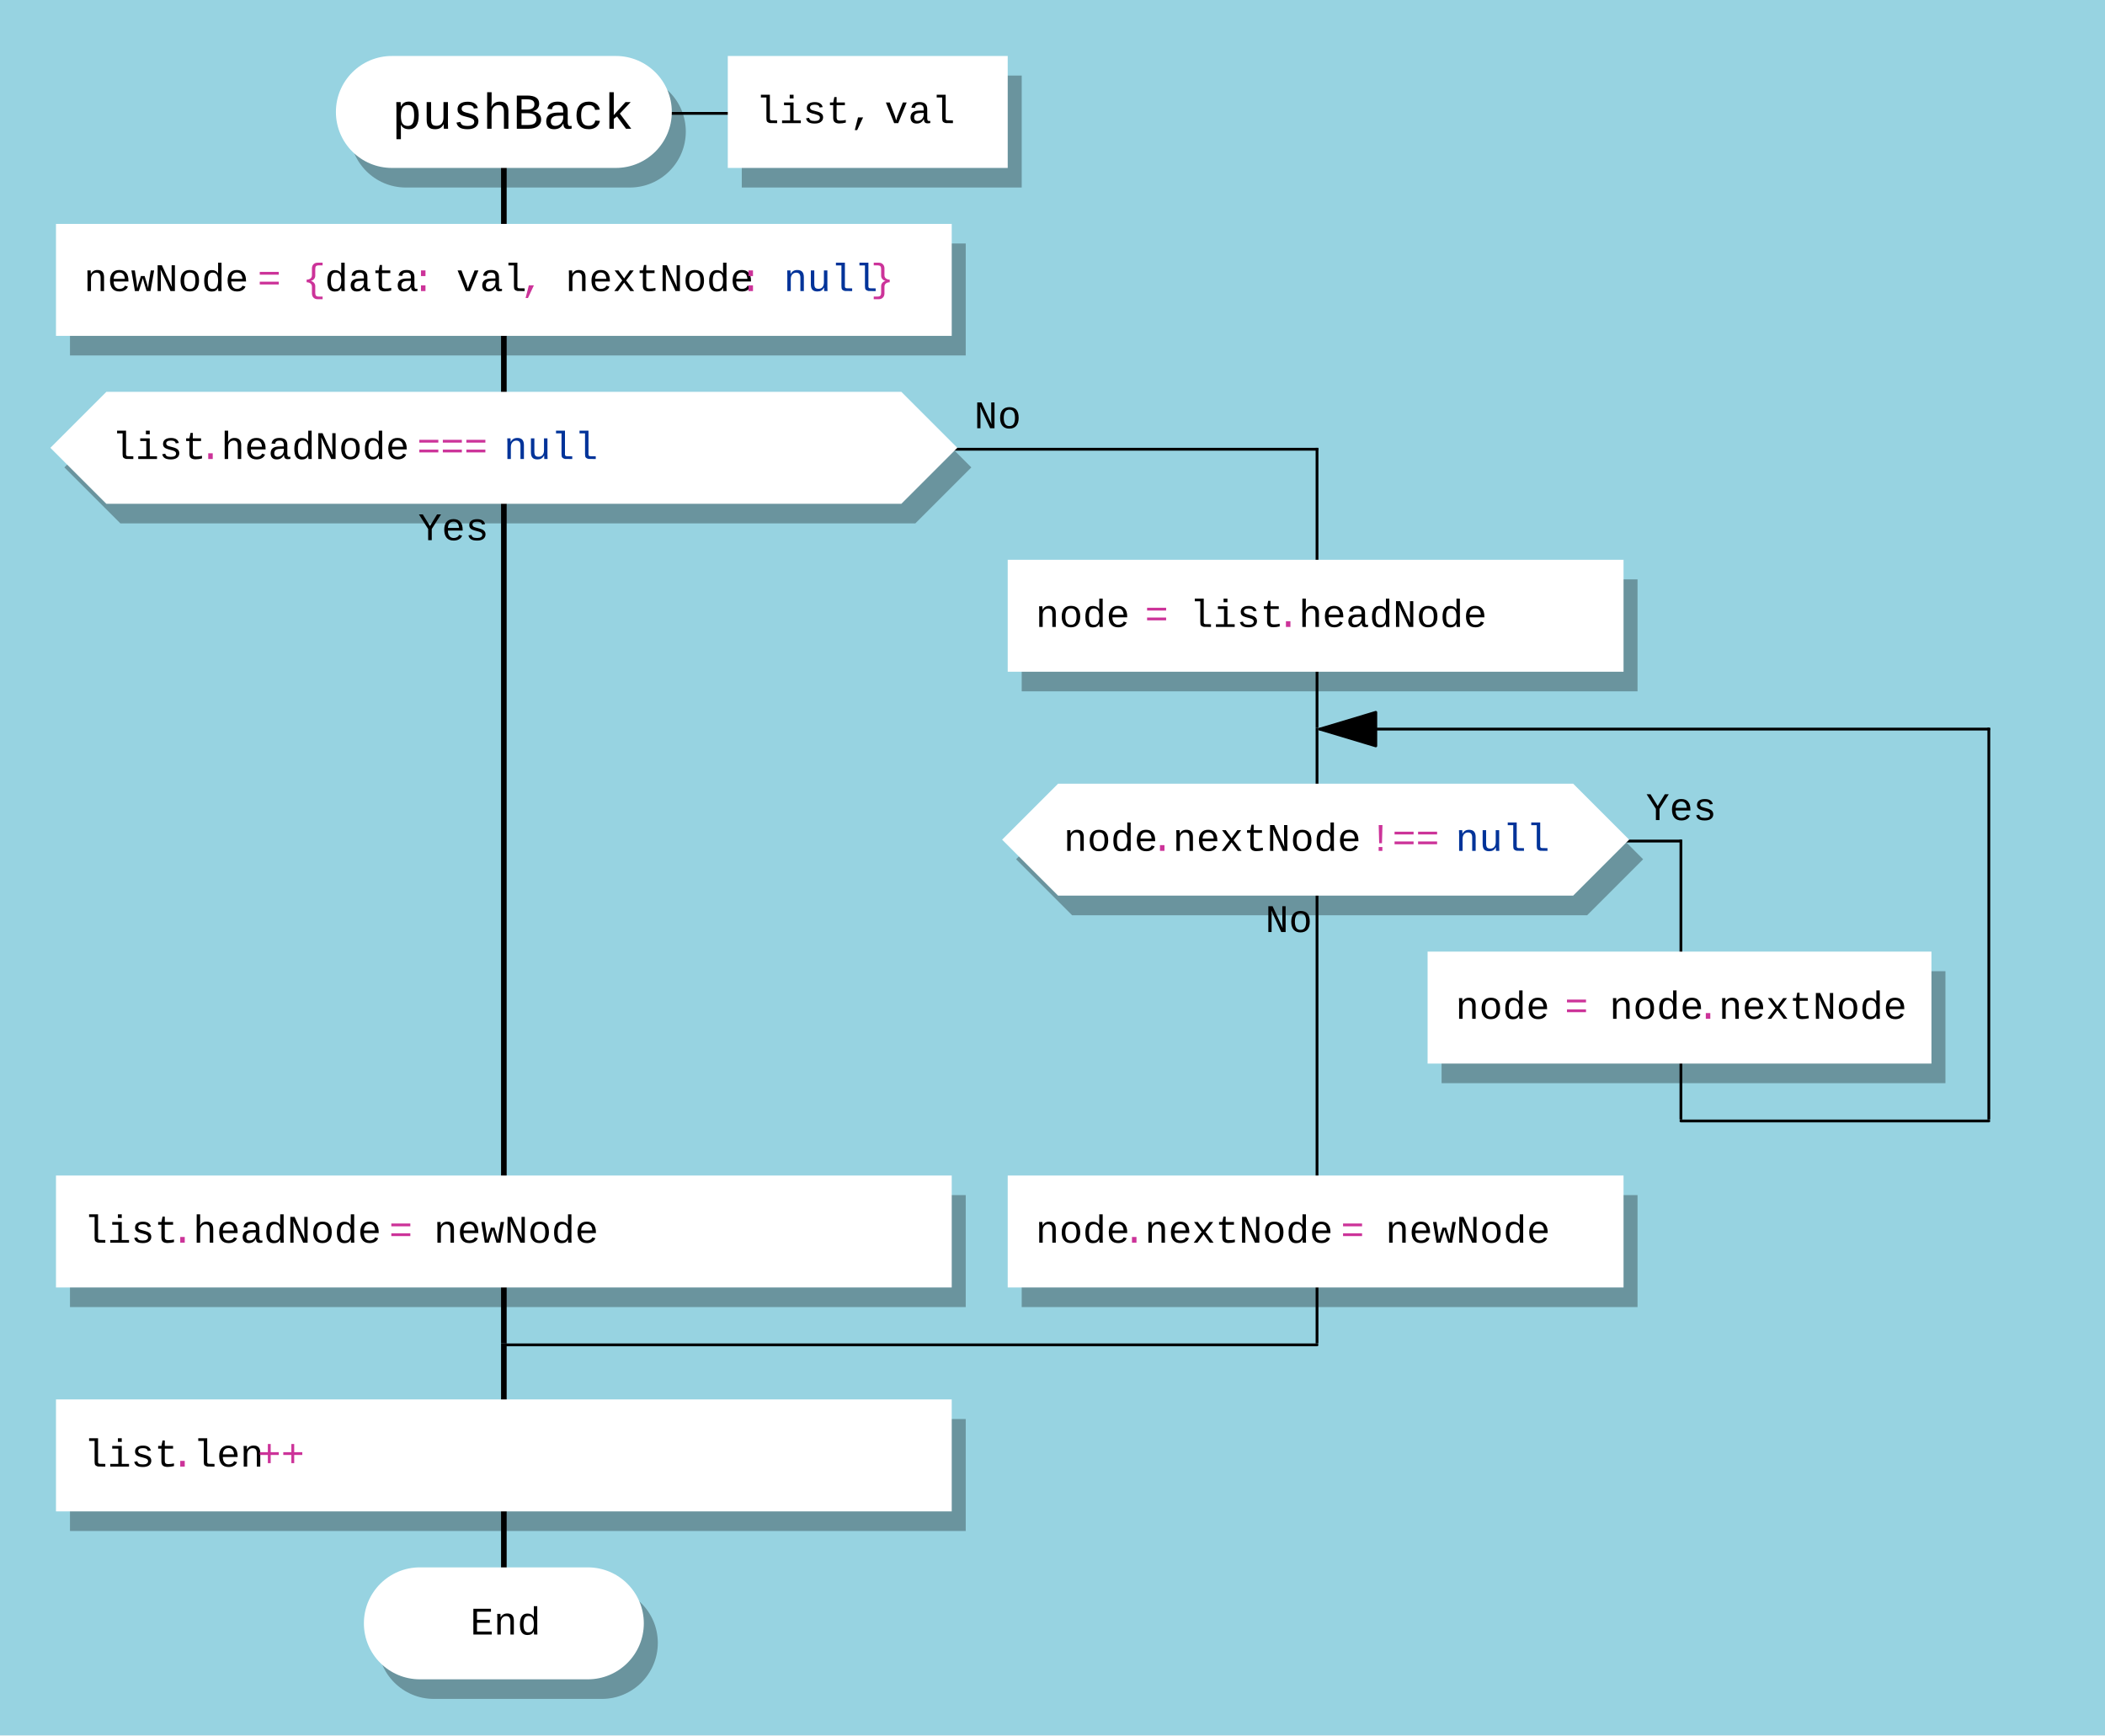
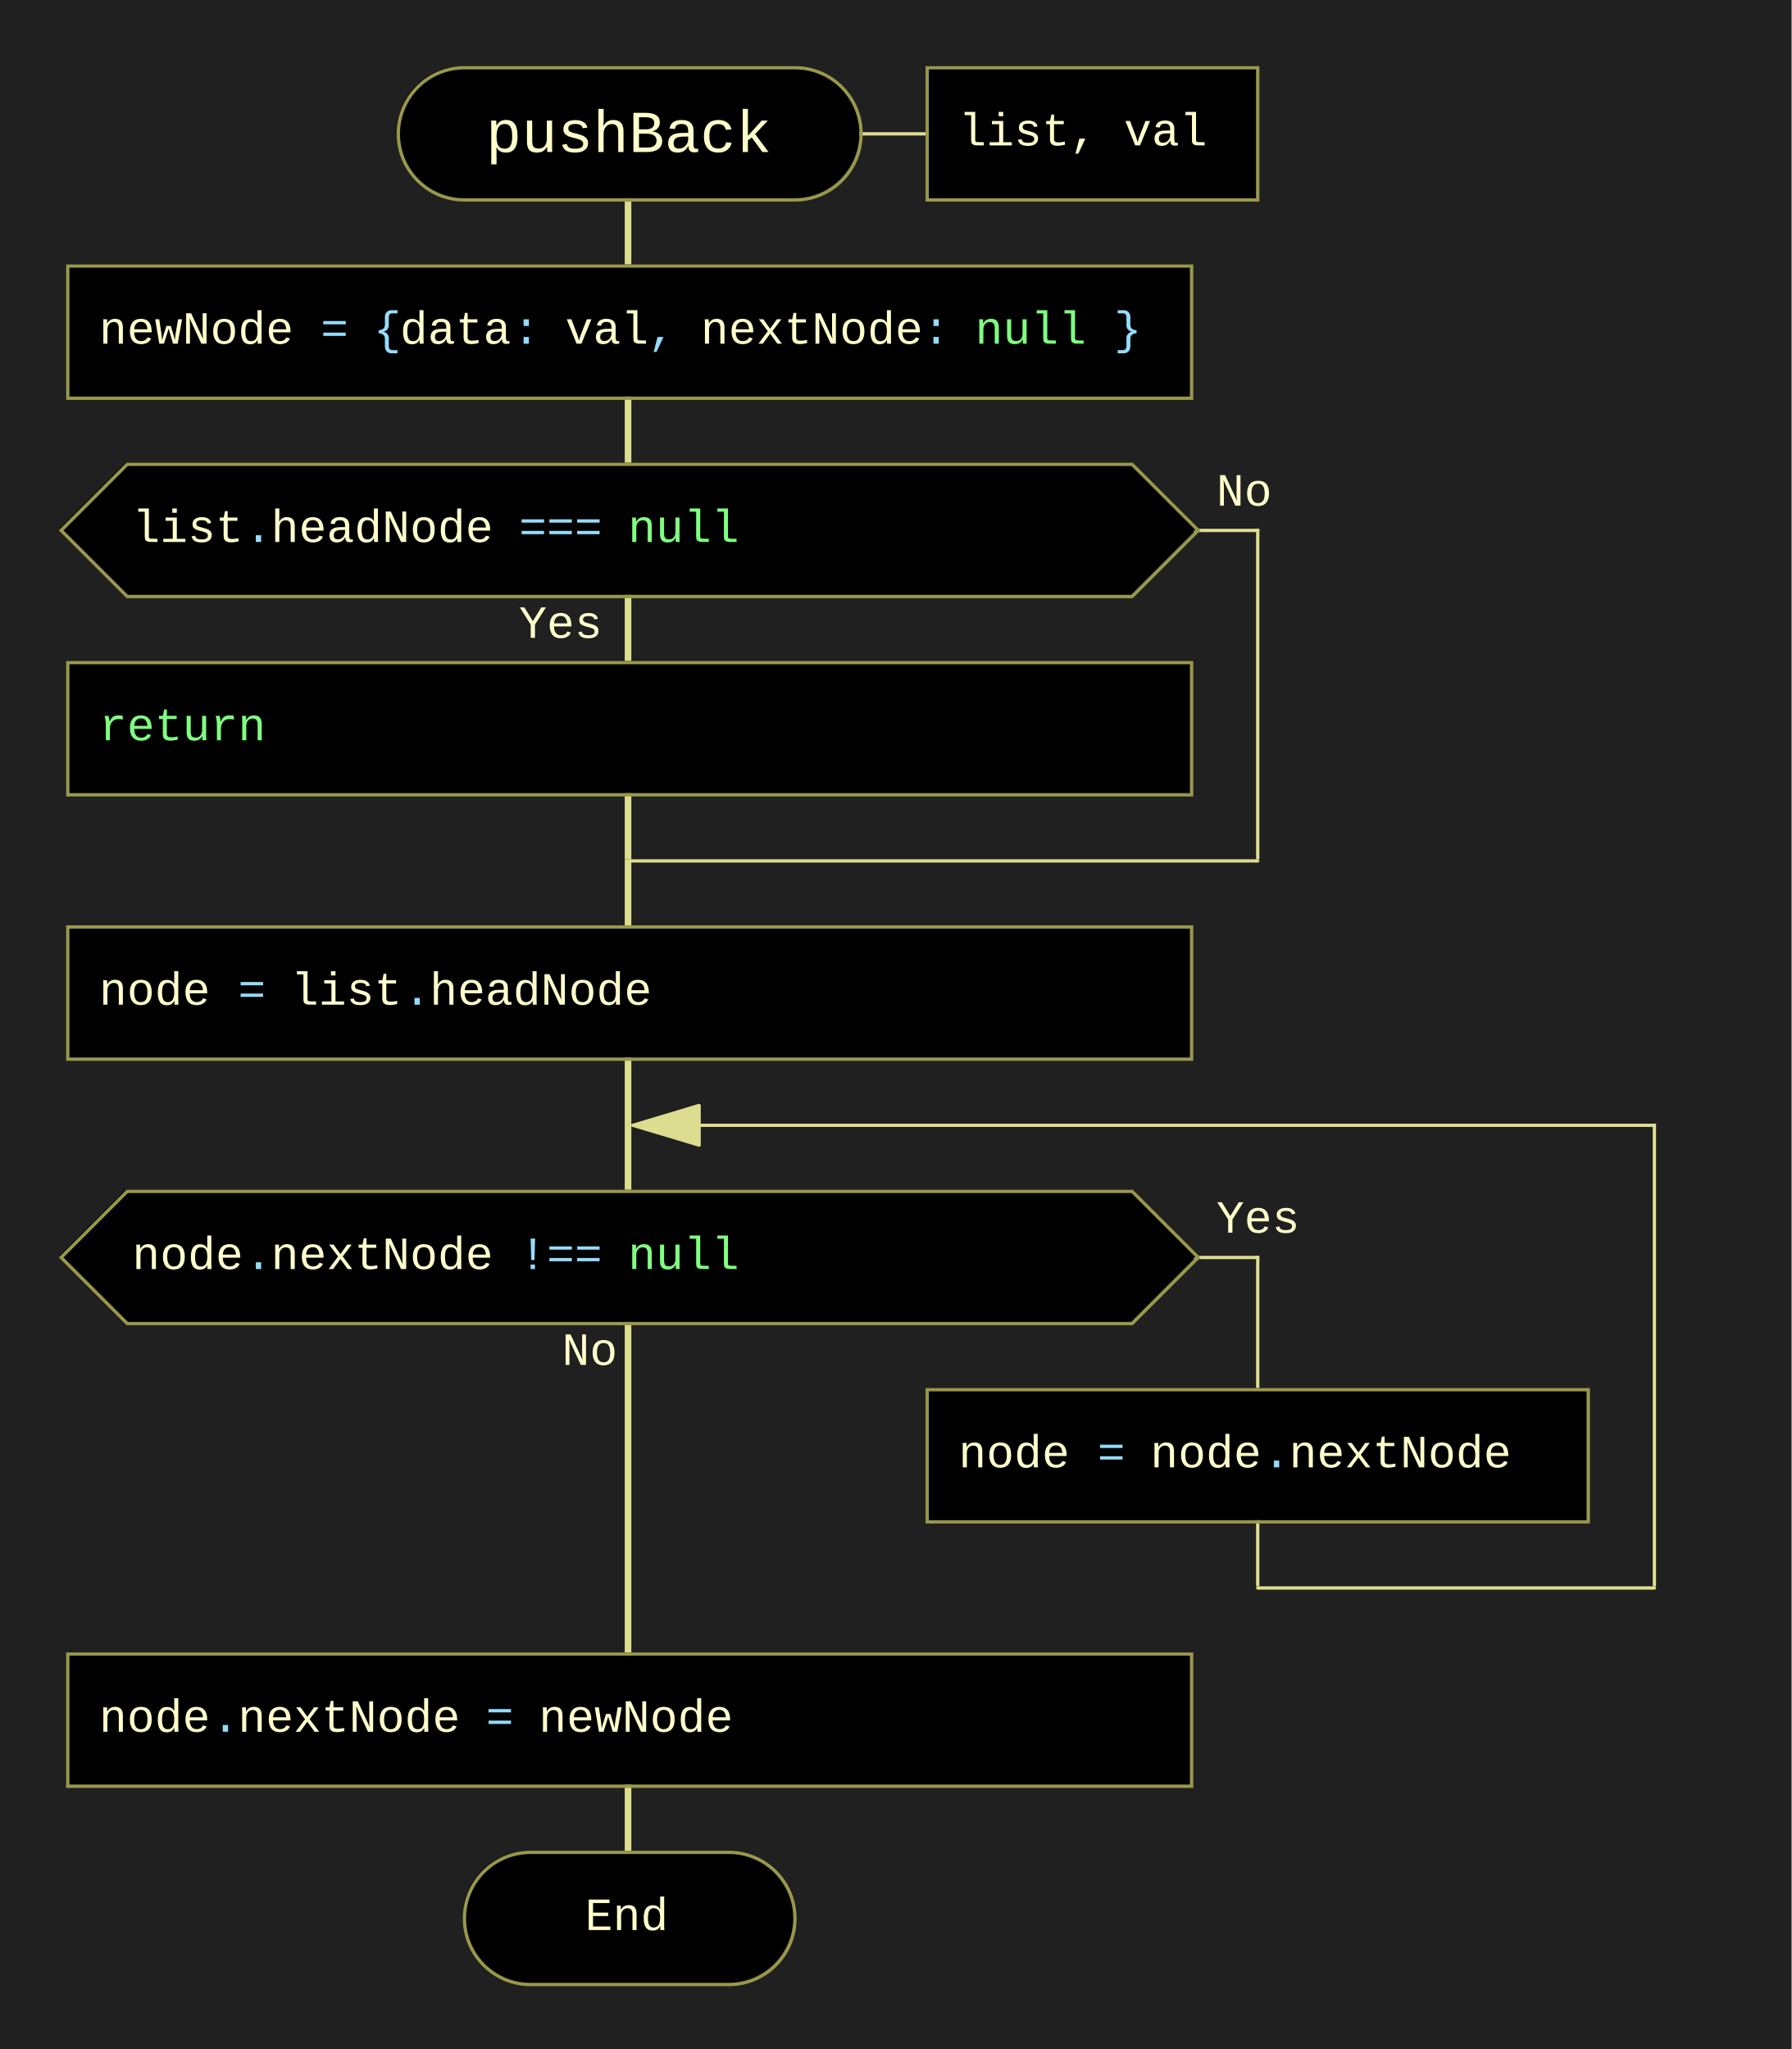
- <svg xmlns="http://www.w3.org/2000/svg" version="1.1" width="752" height="620">
+ <svg xmlns="http://www.w3.org/2000/svg" version="1.1" width="542" height="620">
  <defs />
  <g>
-     <rect fill="#97D3E1" stroke="none" x="0" y="0" width="752" height="620" />
-     <g transform="scale(1,1) translate(180,40)">
-       <rect fill="#000000" stroke="none" x="-1" y="0" width="2" height="60" />
-       <rect fill="#000000" stroke="none" x="-1" y="60" width="2" height="60" />
-       <rect fill="#000000" stroke="none" x="-1" y="120" width="2" height="280" />
-       <rect fill="#000000" stroke="none" x="-1" y="480" width="2" height="60" />
-       <path fill="none" stroke="#000000" paint-order="fill stroke markers" d=" M 0.5 120.5 L 290.5 120.5" stroke-linecap="round" stroke-miterlimit="10" />
-       <rect fill="#000000" stroke="none" x="290" y="120" width="1" height="60" />
-       <rect fill="#000000" stroke="none" x="290" y="180" width="1" height="40" />
-       <path fill="none" stroke="#000000" paint-order="fill stroke markers" d=" M 291.5 220.5 L 530.5 220.5" stroke-linecap="round" stroke-miterlimit="10" />
-       <g transform="translate(291.5,220.5) rotate(180,0,0)">
-         <path fill="#000000" stroke="#000000" paint-order="fill stroke markers" d=" M -20 -6 L 0 0 L -20 6 Z" stroke-linecap="round" stroke-linejoin="round" stroke-miterlimit="10" />
+     <rect fill="#202020" stroke="none" x="0" y="0" width="542" height="620" />
+     <g transform="scale(1,1) translate(190,40)">
+       <rect fill="#dddd90" stroke="none" x="-1" y="0" width="2" height="60" />
+       <rect fill="#dddd90" stroke="none" x="-1" y="60" width="2" height="60" />
+       <rect fill="#dddd90" stroke="none" x="-1" y="120" width="2" height="60" />
+       <rect fill="#dddd90" stroke="none" x="-1" y="260" width="2" height="40" />
+       <path fill="none" stroke="#dddd90" paint-order="fill stroke markers" d=" M 1.5 300.5 L 310.5 300.5" stroke-linecap="round" stroke-miterlimit="10" />
+       <g transform="translate(1.5,300.5) rotate(180,0,0)">
+         <path fill="#dddd90" stroke="#dddd90" paint-order="fill stroke markers" d=" M -20 -6 L 0 0 L -20 6 Z" stroke-linecap="round" stroke-linejoin="round" stroke-miterlimit="10" />
      </g>
-       <g transform="translate(530.5,220.5) rotate(0,0,0)" />
-       <rect fill="#000000" stroke="none" x="290" y="220" width="1" height="40" />
-       <rect fill="#000000" stroke="none" x="290" y="400" width="1" height="40" />
-       <rect fill="#000000" stroke="none" x="-1" y="400" width="2" height="40" />
-       <rect fill="#000000" stroke="none" x="-1" y="440" width="2" height="40" />
-       <path fill="none" stroke="#000000" paint-order="fill stroke markers" d=" M 0.5 440.5 L 290.5 440.5" stroke-linecap="round" stroke-miterlimit="10" />
-       <path fill="none" stroke="#000000" paint-order="fill stroke markers" d=" M 290.5 260.5 L 420.5 260.5" stroke-linecap="round" stroke-miterlimit="10" />
-       <rect fill="#000000" stroke="none" x="420" y="260" width="1" height="60" />
-       <rect fill="#000000" stroke="none" x="530" y="220" width="1" height="140" />
-       <rect fill="#000000" stroke="none" x="420" y="320" width="1" height="40" />
-       <path fill="none" stroke="#000000" paint-order="fill stroke markers" d=" M 420.5 360.5 L 530.5 360.5" stroke-linecap="round" stroke-miterlimit="10" />
-       <path fill="none" stroke="#000000" paint-order="fill stroke markers" d=" M 0.5 0.5 L 130.5 0.5" stroke-linecap="round" stroke-miterlimit="10" />
-       <rect fill="#000000" stroke="none" x="290" y="260" width="1" height="140" />
-       <path fill="rgb(0,0,0)" stroke="none" paint-order="stroke fill markers" d=" M -25 567 A 20 20 0 0 1 -25 527 L 35 527 L 35 527 A 20 20 0 0 1 35 567 Z" fill-opacity="0.3" />
-       <path fill="#ffffff" stroke="none" paint-order="stroke fill markers" d=" M -30 560 A 20 20 0 0 1 -30 520 L 30 520 L 30 520 A 20 20 0 0 1 30 560 Z" />
-       <text fill="#000000" stroke="none" font-family="Consolas, Monaco, Cousine" font-size="14px" font-style="normal" font-weight="normal" text-decoration="normal" x="-12" y="544" text-anchor="start" dominant-baseline="alphabetic">End</text>
-       <rect fill="rgb(0,0,0)" stroke="none" x="-155" y="47" width="320" height="40" fill-opacity="0.3" />
-       <rect fill="#ffffff" stroke="none" x="-160" y="40" width="320" height="40" />
-       <text fill="#000000" stroke="none" font-family="Consolas, Monaco, Cousine" font-size="14px" font-style="normal" font-weight="normal" text-decoration="normal" x="-150" y="64" text-anchor="start" dominant-baseline="alphabetic">newNode</text>
-       <text fill="#cc3399" stroke="none" font-family="Consolas, Monaco, Cousine" font-size="14px" font-style="normal" font-weight="normal" text-decoration="normal" x="-88" y="64" text-anchor="start" dominant-baseline="alphabetic">=</text>
-       <text fill="#cc3399" stroke="none" font-family="Consolas, Monaco, Cousine" font-size="14px" font-style="normal" font-weight="normal" text-decoration="normal" x="-72" y="64" text-anchor="start" dominant-baseline="alphabetic">{</text>
-       <text fill="#000000" stroke="none" font-family="Consolas, Monaco, Cousine" font-size="14px" font-style="normal" font-weight="normal" text-decoration="normal" x="-64" y="64" text-anchor="start" dominant-baseline="alphabetic">data</text>
-       <text fill="#cc3399" stroke="none" font-family="Consolas, Monaco, Cousine" font-size="14px" font-style="normal" font-weight="normal" text-decoration="normal" x="-33" y="64" text-anchor="start" dominant-baseline="alphabetic">:</text>
-       <text fill="#000000" stroke="none" font-family="Consolas, Monaco, Cousine" font-size="14px" font-style="normal" font-weight="normal" text-decoration="normal" x="-17" y="64" text-anchor="start" dominant-baseline="alphabetic">val</text>
-       <text fill="#cc3399" stroke="none" font-family="Consolas, Monaco, Cousine" font-size="14px" font-style="normal" font-weight="normal" text-decoration="normal" x="6" y="64" text-anchor="start" dominant-baseline="alphabetic">,</text>
-       <text fill="#000000" stroke="none" font-family="Consolas, Monaco, Cousine" font-size="14px" font-style="normal" font-weight="normal" text-decoration="normal" x="22" y="64" text-anchor="start" dominant-baseline="alphabetic">nextNode</text>
-       <text fill="#cc3399" stroke="none" font-family="Consolas, Monaco, Cousine" font-size="14px" font-style="normal" font-weight="normal" text-decoration="normal" x="84" y="64" text-anchor="start" dominant-baseline="alphabetic">:</text>
-       <text fill="#003399" stroke="none" font-family="Consolas, Monaco, Cousine" font-size="14px" font-style="normal" font-weight="normal" text-decoration="normal" x="100" y="64" text-anchor="start" dominant-baseline="alphabetic">null</text>
-       <text fill="#cc3399" stroke="none" font-family="Consolas, Monaco, Cousine" font-size="14px" font-style="normal" font-weight="normal" text-decoration="normal" x="131" y="64" text-anchor="start" dominant-baseline="alphabetic">}</text>
-       <path fill="rgb(0,0,0)" stroke="none" paint-order="stroke fill markers" d=" M -157 127 L -137 107 L 147 107 L 167 127 L 147 147 L -137 147 Z" fill-opacity="0.3" />
-       <path fill="#ffffff" stroke="none" paint-order="stroke fill markers" d=" M -162 120 L -142 100 L 142 100 L 162 120 L 142 140 L -142 140 Z" />
-       <text fill="#000000" stroke="none" font-family="Consolas, Monaco, Cousine" font-size="14px" font-style="normal" font-weight="normal" text-decoration="normal" x="-140" y="124" text-anchor="start" dominant-baseline="alphabetic">list</text>
-       <text fill="#cc3399" stroke="none" font-family="Consolas, Monaco, Cousine" font-size="14px" font-style="normal" font-weight="normal" text-decoration="normal" x="-109" y="124" text-anchor="start" dominant-baseline="alphabetic">.</text>
-       <text fill="#000000" stroke="none" font-family="Consolas, Monaco, Cousine" font-size="14px" font-style="normal" font-weight="normal" text-decoration="normal" x="-101" y="124" text-anchor="start" dominant-baseline="alphabetic">headNode</text>
-       <text fill="#cc3399" stroke="none" font-family="Consolas, Monaco, Cousine" font-size="14px" font-style="normal" font-weight="normal" text-decoration="normal" x="-31" y="124" text-anchor="start" dominant-baseline="alphabetic">===</text>
-       <text fill="#003399" stroke="none" font-family="Consolas, Monaco, Cousine" font-size="14px" font-style="normal" font-weight="normal" text-decoration="normal" x="0" y="124" text-anchor="start" dominant-baseline="alphabetic">null</text>
-       <text fill="#000000" stroke="none" font-family="Consolas, Monaco, Cousine" font-size="14px" font-style="normal" font-weight="normal" text-decoration="normal" x="-30.6" y="153" text-anchor="start" dominant-baseline="alphabetic">Yes</text>
-       <text fill="#000000" stroke="none" font-family="Consolas, Monaco, Cousine" font-size="14px" font-style="normal" font-weight="normal" text-decoration="normal" x="168" y="113" text-anchor="start" dominant-baseline="alphabetic">No</text>
-       <rect fill="rgb(0,0,0)" stroke="none" x="-155" y="387" width="320" height="40" fill-opacity="0.3" />
-       <rect fill="#ffffff" stroke="none" x="-160" y="380" width="320" height="40" />
-       <text fill="#000000" stroke="none" font-family="Consolas, Monaco, Cousine" font-size="14px" font-style="normal" font-weight="normal" text-decoration="normal" x="-150" y="404" text-anchor="start" dominant-baseline="alphabetic">list</text>
-       <text fill="#cc3399" stroke="none" font-family="Consolas, Monaco, Cousine" font-size="14px" font-style="normal" font-weight="normal" text-decoration="normal" x="-119" y="404" text-anchor="start" dominant-baseline="alphabetic">.</text>
-       <text fill="#000000" stroke="none" font-family="Consolas, Monaco, Cousine" font-size="14px" font-style="normal" font-weight="normal" text-decoration="normal" x="-111" y="404" text-anchor="start" dominant-baseline="alphabetic">headNode</text>
-       <text fill="#cc3399" stroke="none" font-family="Consolas, Monaco, Cousine" font-size="14px" font-style="normal" font-weight="normal" text-decoration="normal" x="-41" y="404" text-anchor="start" dominant-baseline="alphabetic">=</text>
-       <text fill="#000000" stroke="none" font-family="Consolas, Monaco, Cousine" font-size="14px" font-style="normal" font-weight="normal" text-decoration="normal" x="-25" y="404" text-anchor="start" dominant-baseline="alphabetic">newNode</text>
-       <rect fill="rgb(0,0,0)" stroke="none" x="185" y="167" width="220" height="40" fill-opacity="0.3" />
-       <rect fill="#ffffff" stroke="none" x="180" y="160" width="220" height="40" />
-       <text fill="#000000" stroke="none" font-family="Consolas, Monaco, Cousine" font-size="14px" font-style="normal" font-weight="normal" text-decoration="normal" x="190" y="184" text-anchor="start" dominant-baseline="alphabetic">node</text>
-       <text fill="#cc3399" stroke="none" font-family="Consolas, Monaco, Cousine" font-size="14px" font-style="normal" font-weight="normal" text-decoration="normal" x="229" y="184" text-anchor="start" dominant-baseline="alphabetic">=</text>
-       <text fill="#000000" stroke="none" font-family="Consolas, Monaco, Cousine" font-size="14px" font-style="normal" font-weight="normal" text-decoration="normal" x="245" y="184" text-anchor="start" dominant-baseline="alphabetic">list</text>
-       <text fill="#cc3399" stroke="none" font-family="Consolas, Monaco, Cousine" font-size="14px" font-style="normal" font-weight="normal" text-decoration="normal" x="276" y="184" text-anchor="start" dominant-baseline="alphabetic">.</text>
-       <text fill="#000000" stroke="none" font-family="Consolas, Monaco, Cousine" font-size="14px" font-style="normal" font-weight="normal" text-decoration="normal" x="284" y="184" text-anchor="start" dominant-baseline="alphabetic">headNode</text>
-       <path fill="rgb(0,0,0)" stroke="none" paint-order="stroke fill markers" d=" M 183 267 L 203 247 L 387 247 L 407 267 L 387 287 L 203 287 Z" fill-opacity="0.3" />
-       <path fill="#ffffff" stroke="none" paint-order="stroke fill markers" d=" M 178 260 L 198 240 L 382 240 L 402 260 L 382 280 L 198 280 Z" />
-       <text fill="#000000" stroke="none" font-family="Consolas, Monaco, Cousine" font-size="14px" font-style="normal" font-weight="normal" text-decoration="normal" x="200" y="264" text-anchor="start" dominant-baseline="alphabetic">node</text>
-       <text fill="#cc3399" stroke="none" font-family="Consolas, Monaco, Cousine" font-size="14px" font-style="normal" font-weight="normal" text-decoration="normal" x="231" y="264" text-anchor="start" dominant-baseline="alphabetic">.</text>
-       <text fill="#000000" stroke="none" font-family="Consolas, Monaco, Cousine" font-size="14px" font-style="normal" font-weight="normal" text-decoration="normal" x="239" y="264" text-anchor="start" dominant-baseline="alphabetic">nextNode</text>
-       <text fill="#cc3399" stroke="none" font-family="Consolas, Monaco, Cousine" font-size="14px" font-style="normal" font-weight="normal" text-decoration="normal" x="309" y="264" text-anchor="start" dominant-baseline="alphabetic">!==</text>
-       <text fill="#003399" stroke="none" font-family="Consolas, Monaco, Cousine" font-size="14px" font-style="normal" font-weight="normal" text-decoration="normal" x="340" y="264" text-anchor="start" dominant-baseline="alphabetic">null</text>
-       <text fill="#000000" stroke="none" font-family="Consolas, Monaco, Cousine" font-size="14px" font-style="normal" font-weight="normal" text-decoration="normal" x="272" y="293" text-anchor="start" dominant-baseline="alphabetic">No</text>
-       <text fill="#000000" stroke="none" font-family="Consolas, Monaco, Cousine" font-size="14px" font-style="normal" font-weight="normal" text-decoration="normal" x="408" y="253" text-anchor="start" dominant-baseline="alphabetic">Yes</text>
-       <rect fill="rgb(0,0,0)" stroke="none" x="335" y="307" width="180" height="40" fill-opacity="0.3" />
-       <rect fill="#ffffff" stroke="none" x="330" y="300" width="180" height="40" />
-       <text fill="#000000" stroke="none" font-family="Consolas, Monaco, Cousine" font-size="14px" font-style="normal" font-weight="normal" text-decoration="normal" x="340" y="324" text-anchor="start" dominant-baseline="alphabetic">node</text>
-       <text fill="#cc3399" stroke="none" font-family="Consolas, Monaco, Cousine" font-size="14px" font-style="normal" font-weight="normal" text-decoration="normal" x="379" y="324" text-anchor="start" dominant-baseline="alphabetic">=</text>
-       <text fill="#000000" stroke="none" font-family="Consolas, Monaco, Cousine" font-size="14px" font-style="normal" font-weight="normal" text-decoration="normal" x="395" y="324" text-anchor="start" dominant-baseline="alphabetic">node</text>
-       <text fill="#cc3399" stroke="none" font-family="Consolas, Monaco, Cousine" font-size="14px" font-style="normal" font-weight="normal" text-decoration="normal" x="426" y="324" text-anchor="start" dominant-baseline="alphabetic">.</text>
-       <text fill="#000000" stroke="none" font-family="Consolas, Monaco, Cousine" font-size="14px" font-style="normal" font-weight="normal" text-decoration="normal" x="434" y="324" text-anchor="start" dominant-baseline="alphabetic">nextNode</text>
-       <rect fill="rgb(0,0,0)" stroke="none" x="185" y="387" width="220" height="40" fill-opacity="0.3" />
-       <rect fill="#ffffff" stroke="none" x="180" y="380" width="220" height="40" />
-       <text fill="#000000" stroke="none" font-family="Consolas, Monaco, Cousine" font-size="14px" font-style="normal" font-weight="normal" text-decoration="normal" x="190" y="404" text-anchor="start" dominant-baseline="alphabetic">node</text>
-       <text fill="#cc3399" stroke="none" font-family="Consolas, Monaco, Cousine" font-size="14px" font-style="normal" font-weight="normal" text-decoration="normal" x="221" y="404" text-anchor="start" dominant-baseline="alphabetic">.</text>
-       <text fill="#000000" stroke="none" font-family="Consolas, Monaco, Cousine" font-size="14px" font-style="normal" font-weight="normal" text-decoration="normal" x="229" y="404" text-anchor="start" dominant-baseline="alphabetic">nextNode</text>
-       <text fill="#cc3399" stroke="none" font-family="Consolas, Monaco, Cousine" font-size="14px" font-style="normal" font-weight="normal" text-decoration="normal" x="299" y="404" text-anchor="start" dominant-baseline="alphabetic">=</text>
-       <text fill="#000000" stroke="none" font-family="Consolas, Monaco, Cousine" font-size="14px" font-style="normal" font-weight="normal" text-decoration="normal" x="315" y="404" text-anchor="start" dominant-baseline="alphabetic">newNode</text>
-       <rect fill="rgb(0,0,0)" stroke="none" x="-155" y="467" width="320" height="40" fill-opacity="0.3" />
-       <rect fill="#ffffff" stroke="none" x="-160" y="460" width="320" height="40" />
-       <text fill="#000000" stroke="none" font-family="Consolas, Monaco, Cousine" font-size="14px" font-style="normal" font-weight="normal" text-decoration="normal" x="-150" y="484" text-anchor="start" dominant-baseline="alphabetic">list</text>
-       <text fill="#cc3399" stroke="none" font-family="Consolas, Monaco, Cousine" font-size="14px" font-style="normal" font-weight="normal" text-decoration="normal" x="-119" y="484" text-anchor="start" dominant-baseline="alphabetic">.</text>
-       <text fill="#000000" stroke="none" font-family="Consolas, Monaco, Cousine" font-size="14px" font-style="normal" font-weight="normal" text-decoration="normal" x="-111" y="484" text-anchor="start" dominant-baseline="alphabetic">len</text>
-       <text fill="#cc3399" stroke="none" font-family="Consolas, Monaco, Cousine" font-size="14px" font-style="normal" font-weight="normal" text-decoration="normal" x="-88" y="484" text-anchor="start" dominant-baseline="alphabetic">++</text>
-       <path fill="rgb(0,0,0)" stroke="none" paint-order="stroke fill markers" d=" M -35 27 A 20 20 0 0 1 -35 -13 L 45 -13 L 45 -13 A 20 20 0 0 1 45 27 Z" fill-opacity="0.3" />
-       <path fill="#ffffff" stroke="none" paint-order="stroke fill markers" d=" M -40 20 A 20 20 0 0 1 -40 -20 L 40 -20 L 40 -20 A 20 20 0 0 1 40 20 Z" />
-       <text fill="#000000" stroke="none" font-family="Consolas, Monaco, Cousine" font-size="18px" font-style="normal" font-weight="normal" text-decoration="normal" x="-40" y="6" text-anchor="start" dominant-baseline="alphabetic">pushBack</text>
-       <rect fill="rgb(0,0,0)" stroke="none" x="85" y="-13" width="100" height="40" fill-opacity="0.3" />
-       <rect fill="#ffffff" stroke="none" x="80" y="-20" width="100" height="40" />
-       <text fill="#000000" stroke="none" font-family="Consolas, Monaco, Cousine" font-size="14px" font-style="normal" font-weight="normal" text-decoration="normal" x="90" y="4" text-anchor="start" dominant-baseline="alphabetic">list,</text>
-       <text fill="#000000" stroke="none" font-family="Consolas, Monaco, Cousine" font-size="14px" font-style="normal" font-weight="normal" text-decoration="normal" x="136" y="4" text-anchor="start" dominant-baseline="alphabetic">val</text>
+       <g transform="translate(310.5,300.5) rotate(0,0,0)" />
+       <rect fill="#dddd90" stroke="none" x="-1" y="300" width="2" height="40" />
+       <rect fill="#dddd90" stroke="none" x="-1" y="480" width="2" height="60" />
+       <path fill="none" stroke="#dddd90" paint-order="fill stroke markers" d=" M 0.5 340.5 L 190.5 340.5" stroke-linecap="round" stroke-miterlimit="10" />
+       <rect fill="#dddd90" stroke="none" x="190" y="340" width="1" height="60" />
+       <rect fill="#dddd90" stroke="none" x="310" y="300" width="1" height="140" />
+       <rect fill="#dddd90" stroke="none" x="190" y="400" width="1" height="40" />
+       <path fill="none" stroke="#dddd90" paint-order="fill stroke markers" d=" M 190.5 440.5 L 310.5 440.5" stroke-linecap="round" stroke-miterlimit="10" />
+       <path fill="none" stroke="#dddd90" paint-order="fill stroke markers" d=" M 0.5 120.5 L 190.5 120.5" stroke-linecap="round" stroke-miterlimit="10" />
+       <rect fill="#dddd90" stroke="none" x="190" y="120" width="1" height="100" />
+       <rect fill="#dddd90" stroke="none" x="-1" y="180" width="2" height="40" />
+       <rect fill="#dddd90" stroke="none" x="-1" y="220" width="2" height="40" />
+       <path fill="none" stroke="#dddd90" paint-order="fill stroke markers" d=" M 0.5 220.5 L 190.5 220.5" stroke-linecap="round" stroke-miterlimit="10" />
+       <path fill="none" stroke="#dddd90" paint-order="fill stroke markers" d=" M 0.5 0.5 L 140.5 0.5" stroke-linecap="round" stroke-miterlimit="10" />
+       <rect fill="#dddd90" stroke="none" x="-1" y="340" width="2" height="140" />
+       <path fill="#000000" stroke="none" paint-order="stroke fill markers" d=" M -30 560 A 20 20 0 0 1 -30 520 L 30 520 L 30 520 A 20 20 0 0 1 30 560 Z" />
+       <path fill="none" stroke="#98984D" paint-order="fill stroke markers" d=" M -29.5 560.5 A 20 20 0 0 1 -29.5 520.5 L 30.5 520.5 L 30.5 520.5 A 20 20 0 0 1 30.5 560.5 Z" stroke-linecap="round" stroke-miterlimit="10" />
+       <text fill="#ffffcc" stroke="none" font-family="Consolas, Monaco, Cousine" font-size="14px" font-style="normal" font-weight="normal" text-decoration="normal" x="-13" y="544" text-anchor="start" dominant-baseline="alphabetic">End</text>
+       <rect fill="#000000" stroke="none" x="-170" y="40" width="340" height="40" />
+       <rect fill="none" stroke="#98984D" x="-169.5" y="40.5" width="340" height="40" stroke-linecap="round" stroke-miterlimit="10" />
+       <text fill="#ffffcc" stroke="none" font-family="Consolas, Monaco, Cousine" font-size="14px" font-style="normal" font-weight="normal" text-decoration="normal" x="-160" y="64" text-anchor="start" dominant-baseline="alphabetic">newNode</text>
+       <text fill="#95DCFC" stroke="none" font-family="Consolas, Monaco, Cousine" font-size="14px" font-style="normal" font-weight="normal" text-decoration="normal" x="-93" y="64" text-anchor="start" dominant-baseline="alphabetic">=</text>
+       <text fill="#95DCFC" stroke="none" font-family="Consolas, Monaco, Cousine" font-size="14px" font-style="normal" font-weight="normal" text-decoration="normal" x="-77" y="64" text-anchor="start" dominant-baseline="alphabetic">{</text>
+       <text fill="#ffffcc" stroke="none" font-family="Consolas, Monaco, Cousine" font-size="14px" font-style="normal" font-weight="normal" text-decoration="normal" x="-69" y="64" text-anchor="start" dominant-baseline="alphabetic">data</text>
+       <text fill="#95DCFC" stroke="none" font-family="Consolas, Monaco, Cousine" font-size="14px" font-style="normal" font-weight="normal" text-decoration="normal" x="-35" y="64" text-anchor="start" dominant-baseline="alphabetic">:</text>
+       <text fill="#ffffcc" stroke="none" font-family="Consolas, Monaco, Cousine" font-size="14px" font-style="normal" font-weight="normal" text-decoration="normal" x="-19" y="64" text-anchor="start" dominant-baseline="alphabetic">val</text>
+       <text fill="#95DCFC" stroke="none" font-family="Consolas, Monaco, Cousine" font-size="14px" font-style="normal" font-weight="normal" text-decoration="normal" x="6" y="64" text-anchor="start" dominant-baseline="alphabetic">,</text>
+       <text fill="#ffffcc" stroke="none" font-family="Consolas, Monaco, Cousine" font-size="14px" font-style="normal" font-weight="normal" text-decoration="normal" x="22" y="64" text-anchor="start" dominant-baseline="alphabetic">nextNode</text>
+       <text fill="#95DCFC" stroke="none" font-family="Consolas, Monaco, Cousine" font-size="14px" font-style="normal" font-weight="normal" text-decoration="normal" x="89" y="64" text-anchor="start" dominant-baseline="alphabetic">:</text>
+       <text fill="#80ff80" stroke="none" font-family="Consolas, Monaco, Cousine" font-size="14px" font-style="normal" font-weight="normal" text-decoration="normal" x="105" y="64" text-anchor="start" dominant-baseline="alphabetic">null</text>
+       <text fill="#95DCFC" stroke="none" font-family="Consolas, Monaco, Cousine" font-size="14px" font-style="normal" font-weight="normal" text-decoration="normal" x="147" y="64" text-anchor="start" dominant-baseline="alphabetic">}</text>
+       <path fill="#000000" stroke="none" paint-order="stroke fill markers" d=" M -172 120 L -152 100 L 152 100 L 172 120 L 152 140 L -152 140 Z" />
+       <path fill="none" stroke="#98984D" paint-order="fill stroke markers" d=" M -171.5 120.5 L -151.5 100.5 L 152.5 100.5 L 172.5 120.5 L 152.5 140.5 L -151.5 140.5 Z" stroke-linecap="round" stroke-miterlimit="10" />
+       <text fill="#ffffcc" stroke="none" font-family="Consolas, Monaco, Cousine" font-size="14px" font-style="normal" font-weight="normal" text-decoration="normal" x="-150" y="124" text-anchor="start" dominant-baseline="alphabetic">list</text>
+       <text fill="#95DCFC" stroke="none" font-family="Consolas, Monaco, Cousine" font-size="14px" font-style="normal" font-weight="normal" text-decoration="normal" x="-116" y="124" text-anchor="start" dominant-baseline="alphabetic">.</text>
+       <text fill="#ffffcc" stroke="none" font-family="Consolas, Monaco, Cousine" font-size="14px" font-style="normal" font-weight="normal" text-decoration="normal" x="-108" y="124" text-anchor="start" dominant-baseline="alphabetic">headNode</text>
+       <text fill="#95DCFC" stroke="none" font-family="Consolas, Monaco, Cousine" font-size="14px" font-style="normal" font-weight="normal" text-decoration="normal" x="-33" y="124" text-anchor="start" dominant-baseline="alphabetic">===</text>
+       <text fill="#80ff80" stroke="none" font-family="Consolas, Monaco, Cousine" font-size="14px" font-style="normal" font-weight="normal" text-decoration="normal" x="0" y="124" text-anchor="start" dominant-baseline="alphabetic">null</text>
+       <text fill="#ffffcc" stroke="none" font-family="Consolas, Monaco, Cousine" font-size="14px" font-style="normal" font-weight="normal" text-decoration="normal" x="-33" y="153" text-anchor="start" dominant-baseline="alphabetic">Yes</text>
+       <text fill="#ffffcc" stroke="none" font-family="Consolas, Monaco, Cousine" font-size="14px" font-style="normal" font-weight="normal" text-decoration="normal" x="178" y="113" text-anchor="start" dominant-baseline="alphabetic">No</text>
+       <rect fill="#000000" stroke="none" x="-170" y="160" width="340" height="40" />
+       <rect fill="none" stroke="#98984D" x="-169.5" y="160.5" width="340" height="40" stroke-linecap="round" stroke-miterlimit="10" />
+       <text fill="#80ff80" stroke="none" font-family="Consolas, Monaco, Cousine" font-size="14px" font-style="normal" font-weight="normal" text-decoration="normal" x="-160" y="184" text-anchor="start" dominant-baseline="alphabetic">return</text>
+       <rect fill="#000000" stroke="none" x="-170" y="240" width="340" height="40" />
+       <rect fill="none" stroke="#98984D" x="-169.5" y="240.5" width="340" height="40" stroke-linecap="round" stroke-miterlimit="10" />
+       <text fill="#ffffcc" stroke="none" font-family="Consolas, Monaco, Cousine" font-size="14px" font-style="normal" font-weight="normal" text-decoration="normal" x="-160" y="264" text-anchor="start" dominant-baseline="alphabetic">node</text>
+       <text fill="#95DCFC" stroke="none" font-family="Consolas, Monaco, Cousine" font-size="14px" font-style="normal" font-weight="normal" text-decoration="normal" x="-118" y="264" text-anchor="start" dominant-baseline="alphabetic">=</text>
+       <text fill="#ffffcc" stroke="none" font-family="Consolas, Monaco, Cousine" font-size="14px" font-style="normal" font-weight="normal" text-decoration="normal" x="-102" y="264" text-anchor="start" dominant-baseline="alphabetic">list</text>
+       <text fill="#95DCFC" stroke="none" font-family="Consolas, Monaco, Cousine" font-size="14px" font-style="normal" font-weight="normal" text-decoration="normal" x="-68" y="264" text-anchor="start" dominant-baseline="alphabetic">.</text>
+       <text fill="#ffffcc" stroke="none" font-family="Consolas, Monaco, Cousine" font-size="14px" font-style="normal" font-weight="normal" text-decoration="normal" x="-60" y="264" text-anchor="start" dominant-baseline="alphabetic">headNode</text>
+       <path fill="#000000" stroke="none" paint-order="stroke fill markers" d=" M -172 340 L -152 320 L 152 320 L 172 340 L 152 360 L -152 360 Z" />
+       <path fill="none" stroke="#98984D" paint-order="fill stroke markers" d=" M -171.5 340.5 L -151.5 320.5 L 152.5 320.5 L 172.5 340.5 L 152.5 360.5 L -151.5 360.5 Z" stroke-linecap="round" stroke-miterlimit="10" />
+       <text fill="#ffffcc" stroke="none" font-family="Consolas, Monaco, Cousine" font-size="14px" font-style="normal" font-weight="normal" text-decoration="normal" x="-150" y="344" text-anchor="start" dominant-baseline="alphabetic">node</text>
+       <text fill="#95DCFC" stroke="none" font-family="Consolas, Monaco, Cousine" font-size="14px" font-style="normal" font-weight="normal" text-decoration="normal" x="-116" y="344" text-anchor="start" dominant-baseline="alphabetic">.</text>
+       <text fill="#ffffcc" stroke="none" font-family="Consolas, Monaco, Cousine" font-size="14px" font-style="normal" font-weight="normal" text-decoration="normal" x="-108" y="344" text-anchor="start" dominant-baseline="alphabetic">nextNode</text>
+       <text fill="#95DCFC" stroke="none" font-family="Consolas, Monaco, Cousine" font-size="14px" font-style="normal" font-weight="normal" text-decoration="normal" x="-33" y="344" text-anchor="start" dominant-baseline="alphabetic">!==</text>
+       <text fill="#80ff80" stroke="none" font-family="Consolas, Monaco, Cousine" font-size="14px" font-style="normal" font-weight="normal" text-decoration="normal" x="0" y="344" text-anchor="start" dominant-baseline="alphabetic">null</text>
+       <text fill="#ffffcc" stroke="none" font-family="Consolas, Monaco, Cousine" font-size="14px" font-style="normal" font-weight="normal" text-decoration="normal" x="-20" y="373" text-anchor="start" dominant-baseline="alphabetic">No</text>
+       <text fill="#ffffcc" stroke="none" font-family="Consolas, Monaco, Cousine" font-size="14px" font-style="normal" font-weight="normal" text-decoration="normal" x="178" y="333" text-anchor="start" dominant-baseline="alphabetic">Yes</text>
+       <rect fill="#000000" stroke="none" x="90" y="380" width="200" height="40" />
+       <rect fill="none" stroke="#98984D" x="90.5" y="380.5" width="200" height="40" stroke-linecap="round" stroke-miterlimit="10" />
+       <text fill="#ffffcc" stroke="none" font-family="Consolas, Monaco, Cousine" font-size="14px" font-style="normal" font-weight="normal" text-decoration="normal" x="100" y="404" text-anchor="start" dominant-baseline="alphabetic">node</text>
+       <text fill="#95DCFC" stroke="none" font-family="Consolas, Monaco, Cousine" font-size="14px" font-style="normal" font-weight="normal" text-decoration="normal" x="142" y="404" text-anchor="start" dominant-baseline="alphabetic">=</text>
+       <text fill="#ffffcc" stroke="none" font-family="Consolas, Monaco, Cousine" font-size="14px" font-style="normal" font-weight="normal" text-decoration="normal" x="158" y="404" text-anchor="start" dominant-baseline="alphabetic">node</text>
+       <text fill="#95DCFC" stroke="none" font-family="Consolas, Monaco, Cousine" font-size="14px" font-style="normal" font-weight="normal" text-decoration="normal" x="192" y="404" text-anchor="start" dominant-baseline="alphabetic">.</text>
+       <text fill="#ffffcc" stroke="none" font-family="Consolas, Monaco, Cousine" font-size="14px" font-style="normal" font-weight="normal" text-decoration="normal" x="200" y="404" text-anchor="start" dominant-baseline="alphabetic">nextNode</text>
+       <rect fill="#000000" stroke="none" x="-170" y="460" width="340" height="40" />
+       <rect fill="none" stroke="#98984D" x="-169.5" y="460.5" width="340" height="40" stroke-linecap="round" stroke-miterlimit="10" />
+       <text fill="#ffffcc" stroke="none" font-family="Consolas, Monaco, Cousine" font-size="14px" font-style="normal" font-weight="normal" text-decoration="normal" x="-160" y="484" text-anchor="start" dominant-baseline="alphabetic">node</text>
+       <text fill="#95DCFC" stroke="none" font-family="Consolas, Monaco, Cousine" font-size="14px" font-style="normal" font-weight="normal" text-decoration="normal" x="-126" y="484" text-anchor="start" dominant-baseline="alphabetic">.</text>
+       <text fill="#ffffcc" stroke="none" font-family="Consolas, Monaco, Cousine" font-size="14px" font-style="normal" font-weight="normal" text-decoration="normal" x="-118" y="484" text-anchor="start" dominant-baseline="alphabetic">nextNode</text>
+       <text fill="#95DCFC" stroke="none" font-family="Consolas, Monaco, Cousine" font-size="14px" font-style="normal" font-weight="normal" text-decoration="normal" x="-43" y="484" text-anchor="start" dominant-baseline="alphabetic">=</text>
+       <text fill="#ffffcc" stroke="none" font-family="Consolas, Monaco, Cousine" font-size="14px" font-style="normal" font-weight="normal" text-decoration="normal" x="-27" y="484" text-anchor="start" dominant-baseline="alphabetic">newNode</text>
+       <path fill="#000000" stroke="none" paint-order="stroke fill markers" d=" M -50 20 A 20 20 0 0 1 -50 -20 L 50 -20 L 50 -20 A 20 20 0 0 1 50 20 Z" />
+       <path fill="none" stroke="#98984D" paint-order="fill stroke markers" d=" M -49.5 20.5 A 20 20 0 0 1 -49.5 -19.5 L 50.5 -19.5 L 50.5 -19.5 A 20 20 0 0 1 50.5 20.5 Z" stroke-linecap="round" stroke-miterlimit="10" />
+       <text fill="#ffffcc" stroke="none" font-family="Consolas, Monaco, Cousine" font-size="18px" font-style="normal" font-weight="normal" text-decoration="normal" x="-43" y="6" text-anchor="start" dominant-baseline="alphabetic">pushBack</text>
+       <rect fill="#000000" stroke="none" x="90" y="-20" width="100" height="40" />
+       <rect fill="none" stroke="#98984D" x="90.5" y="-19.5" width="100" height="40" stroke-linecap="round" stroke-miterlimit="10" />
+       <text fill="#ffffcc" stroke="none" font-family="Consolas, Monaco, Cousine" font-size="14px" font-style="normal" font-weight="normal" text-decoration="normal" x="100" y="4" text-anchor="start" dominant-baseline="alphabetic">list,</text>
+       <text fill="#ffffcc" stroke="none" font-family="Consolas, Monaco, Cousine" font-size="14px" font-style="normal" font-weight="normal" text-decoration="normal" x="150" y="4" text-anchor="start" dominant-baseline="alphabetic">val</text>
    </g>
  </g>
</svg>
